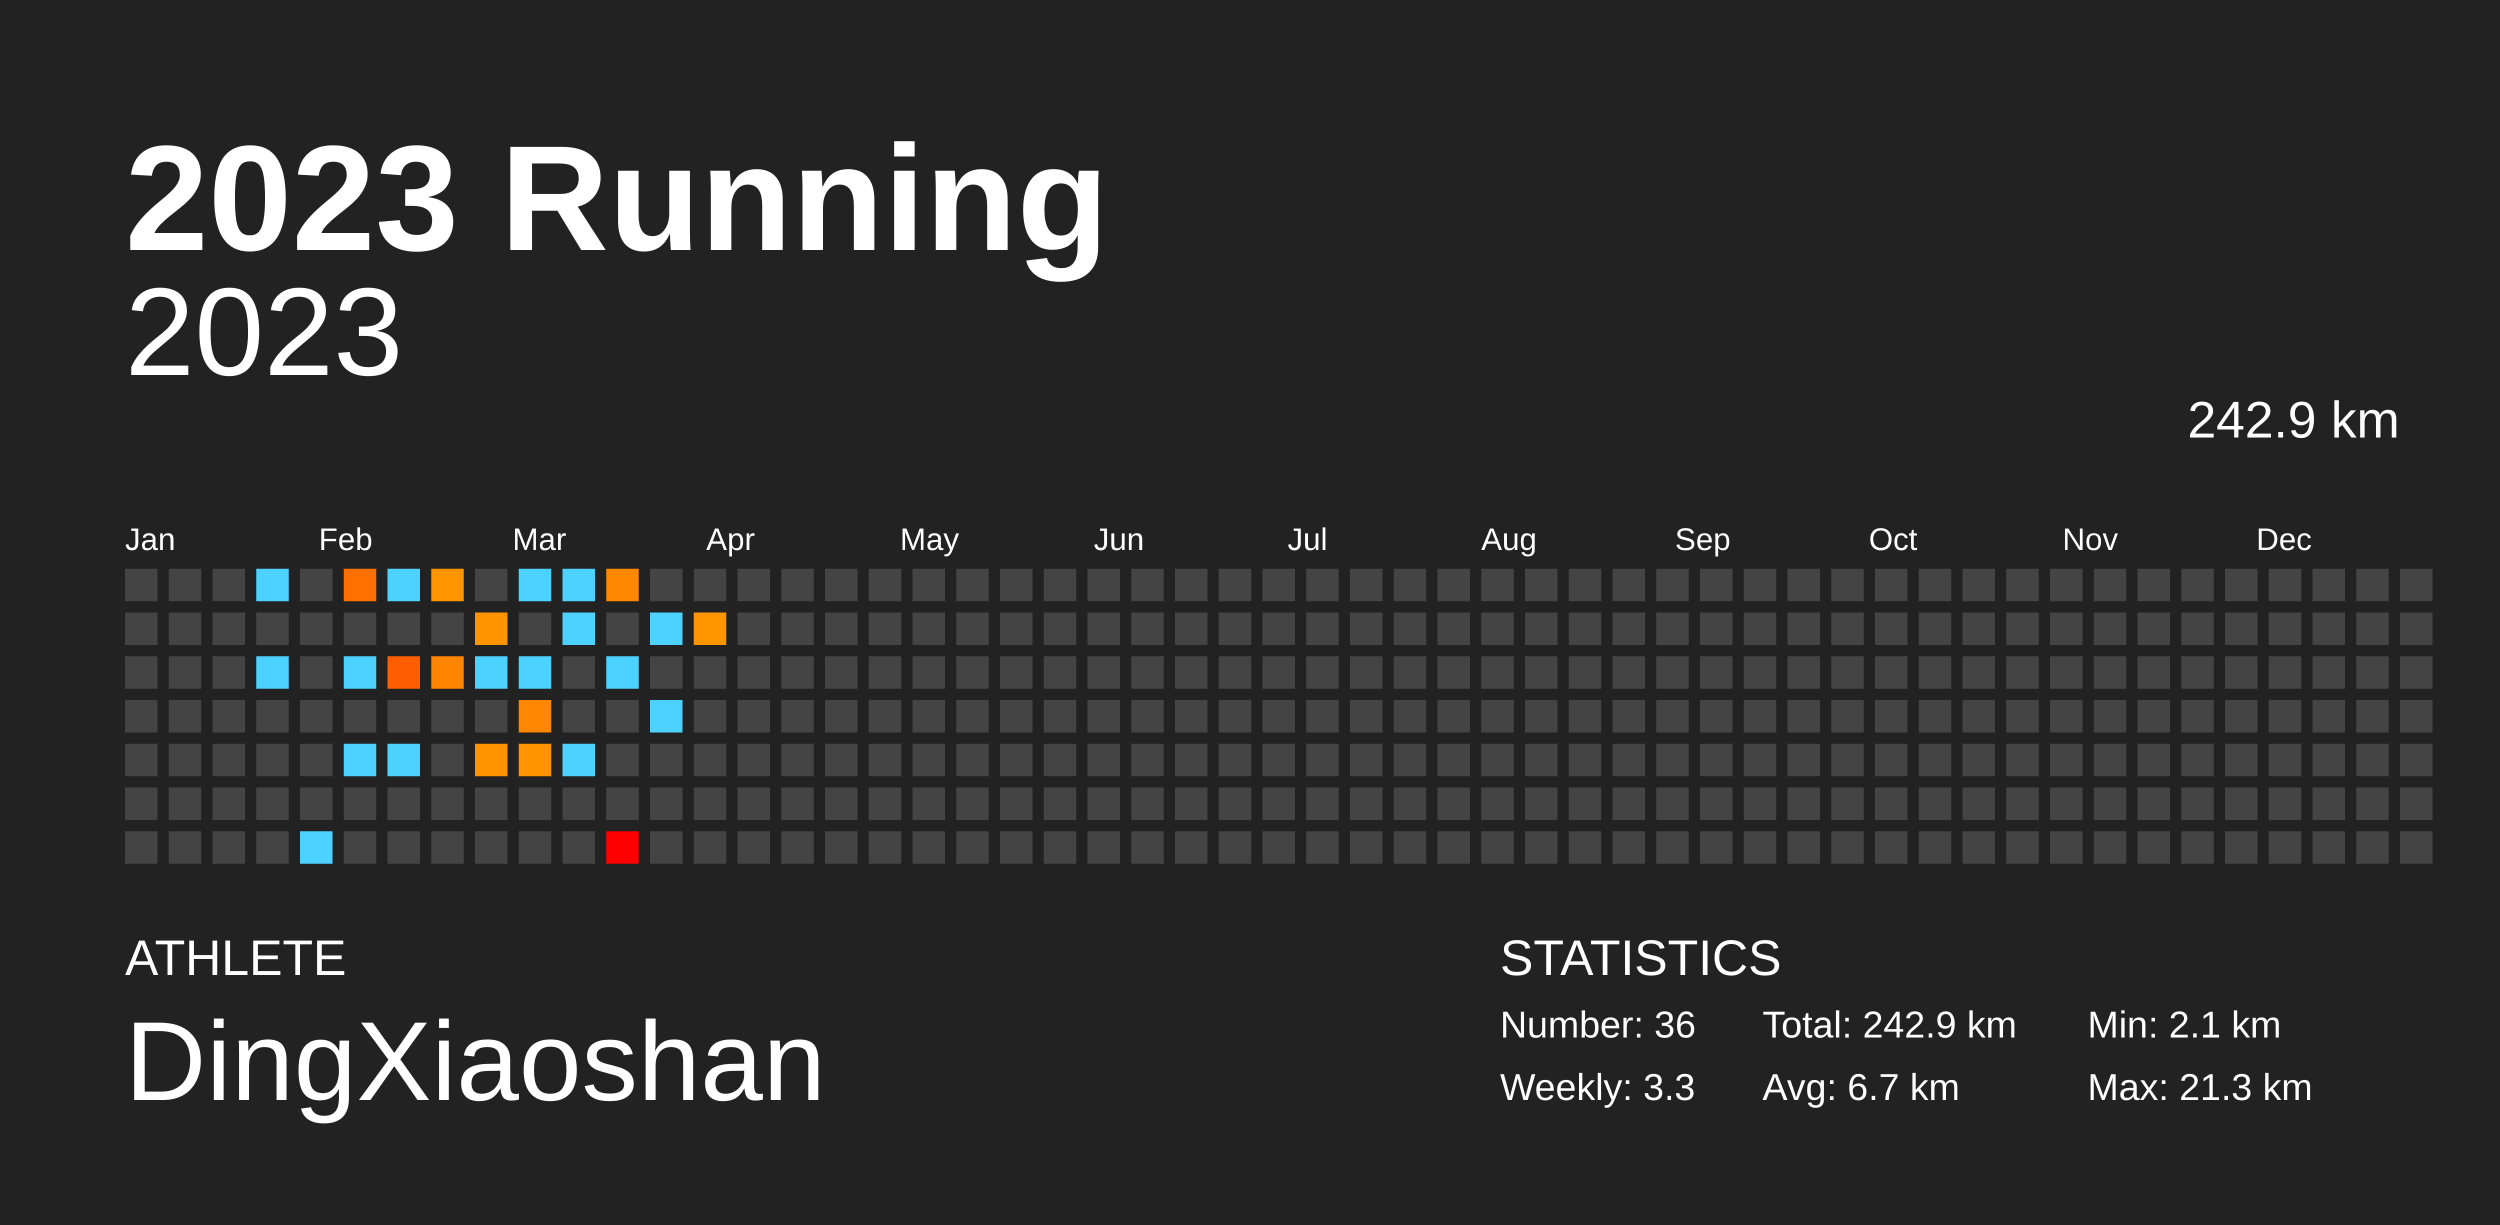
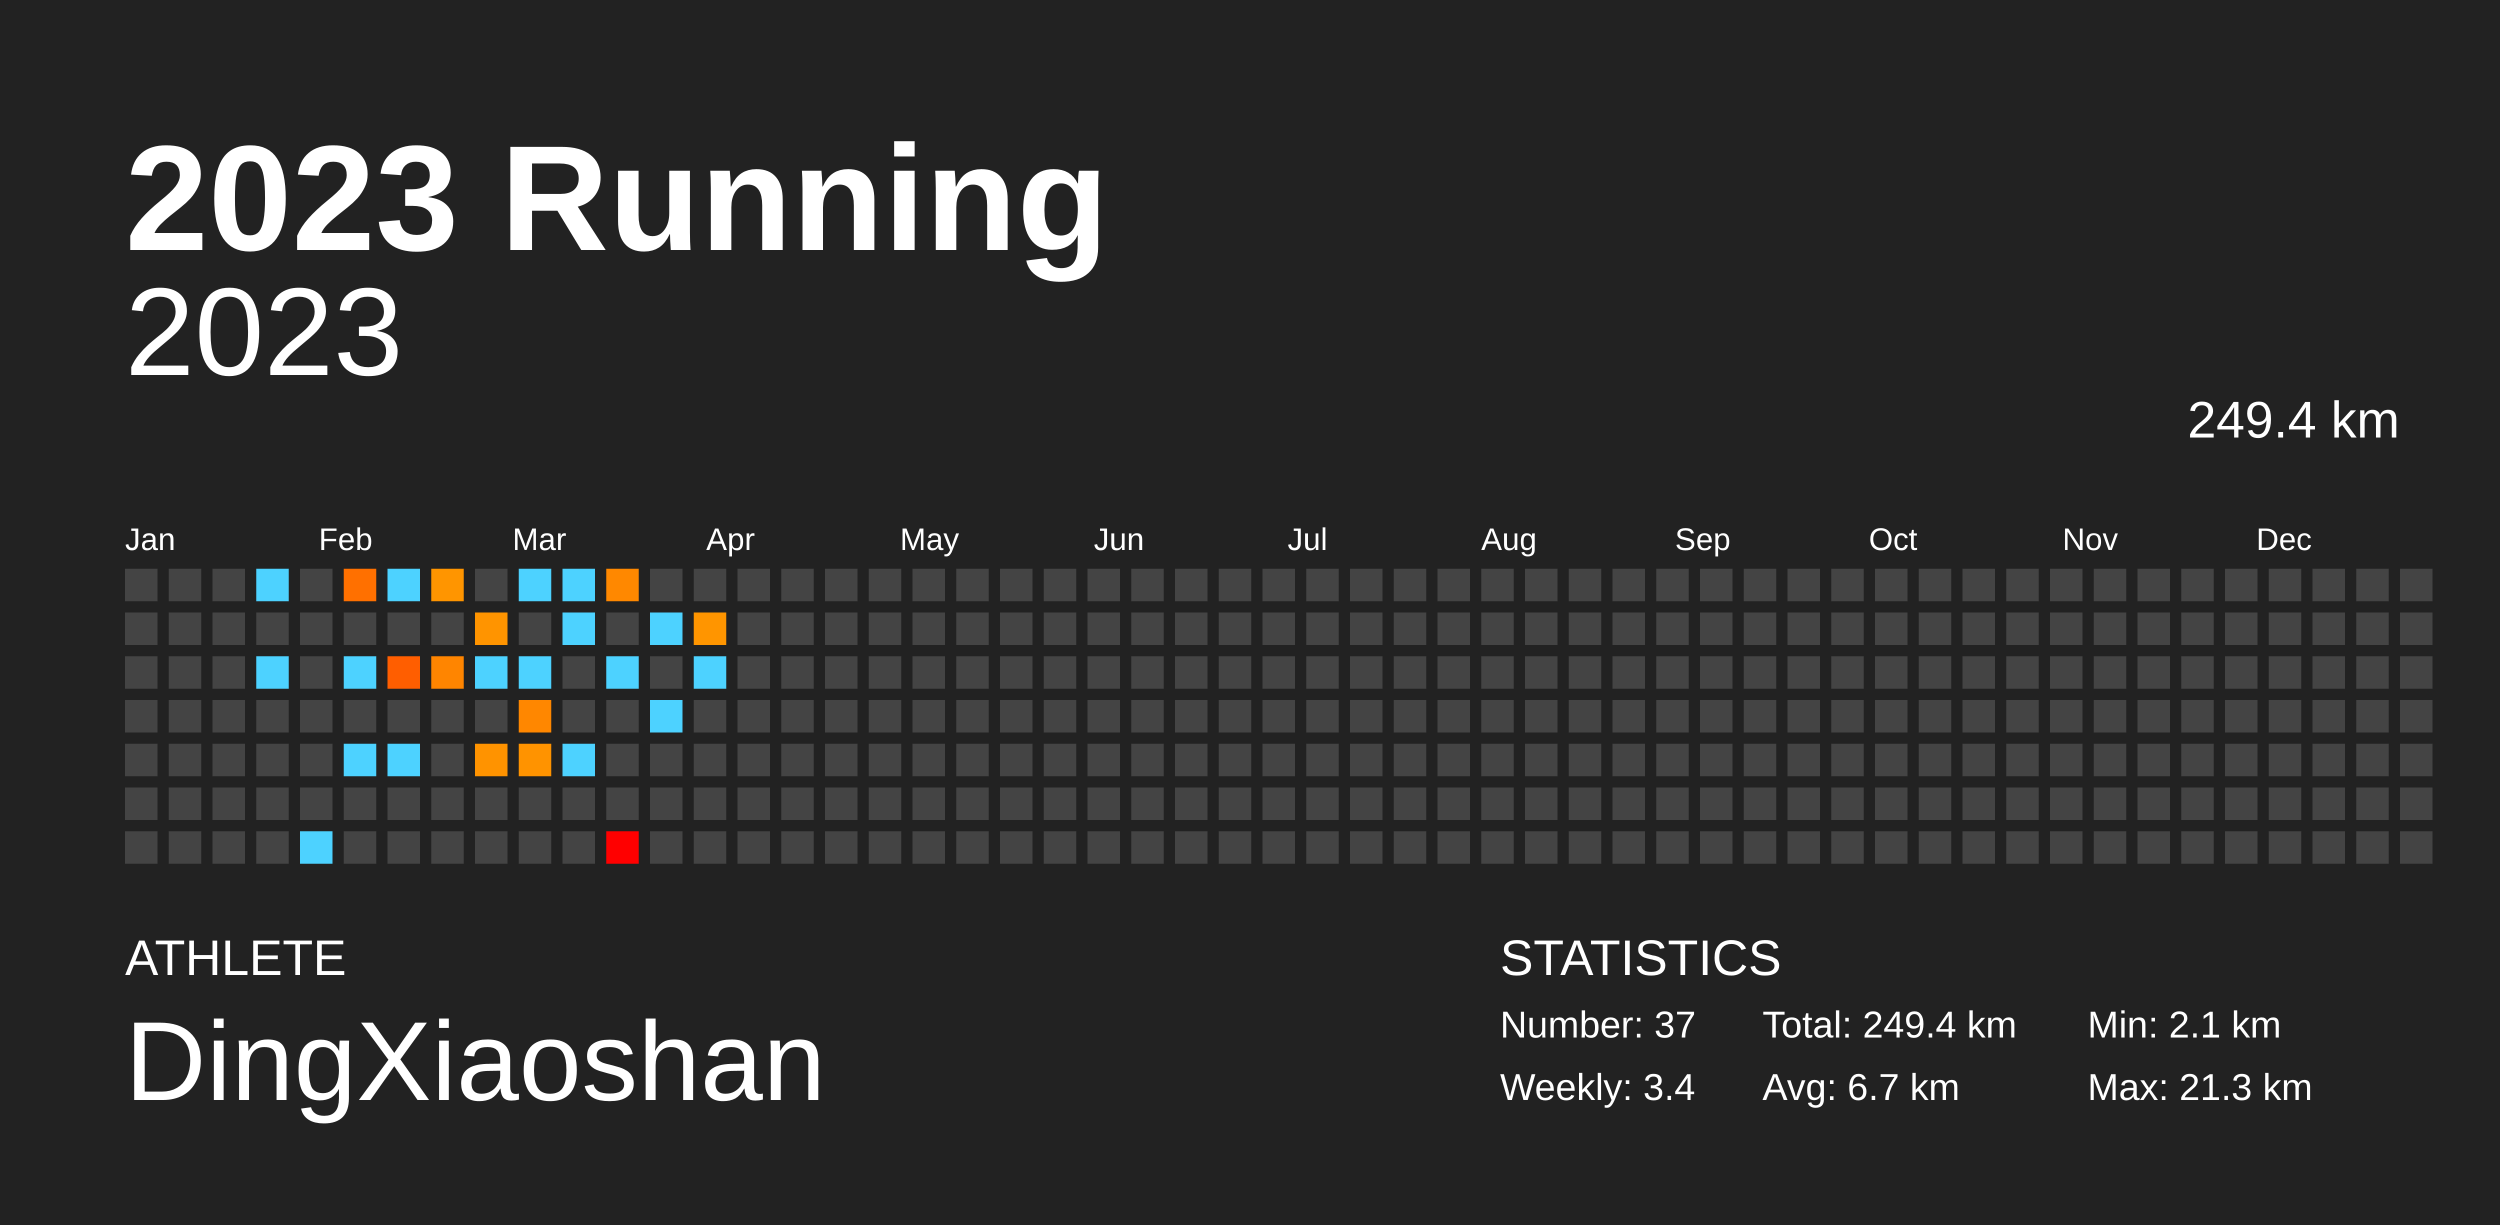
<svg xmlns="http://www.w3.org/2000/svg" baseProfile="full" height="98mm" version="1.1" viewBox="0,0,200,98" width="200mm">
  <defs />
  <rect fill="#222222" height="98" width="200" x="0" y="0" />
  <text fill="#FFFFFF" style="font-size:12px; font-family:Arial; font-weight:bold;" x="10" y="20">2023 Running</text>
  <text fill="#FFFFFF" style="font-size:4px; font-family:Arial" x="10" y="78">ATHLETE</text>
  <text fill="#FFFFFF" style="font-size:9px; font-family:Arial" x="10" y="88">DingXiaoshan</text>
  <text fill="#FFFFFF" style="font-size:4px; font-family:Arial" x="120" y="78">STATISTICS</text>
-   <text fill="#FFFFFF" style="font-size:3px; font-family:Arial" x="120" y="83">Number: 36</text>
-   <text fill="#FFFFFF" style="font-size:3px; font-family:Arial" x="120" y="88">Weekly: 3.3</text>
-   <text fill="#FFFFFF" style="font-size:3px; font-family:Arial" x="141" y="83">Total: 242.9 km</text>
+   <text fill="#FFFFFF" style="font-size:3px; font-family:Arial" x="120" y="83">Number: 37</text>
+   <text fill="#FFFFFF" style="font-size:3px; font-family:Arial" x="120" y="88">Weekly: 3.4</text>
+   <text fill="#FFFFFF" style="font-size:3px; font-family:Arial" x="141" y="83">Total: 249.4 km</text>
  <text fill="#FFFFFF" style="font-size:3px; font-family:Arial" x="141" y="88">Avg: 6.7 km</text>
  <text fill="#FFFFFF" style="font-size:3px; font-family:Arial" x="167" y="83">Min: 2.1 km</text>
  <text fill="#FFFFFF" style="font-size:3px; font-family:Arial" x="167" y="88">Max: 21.3 km</text>
  <text alignment-baseline="hanging" fill="#FFFFFF" style="font-size:10.0px; font-family:Arial;" x="10" y="30">2023</text>
-   <text alignment-baseline="hanging" fill="#FFFFFF" style="font-size:4.125px; font-family:Arial;" x="175" y="35">242.9 km</text>
+   <text alignment-baseline="hanging" fill="#FFFFFF" style="font-size:4.125px; font-family:Arial;" x="175" y="35">249.4 km</text>
  <text fill="#FFFFFF" style="font-size:2.5px; font-family:Arial" x="10.0" y="44">Jan</text>
  <text fill="#FFFFFF" style="font-size:2.5px; font-family:Arial" x="25.5" y="44">Feb</text>
  <text fill="#FFFFFF" style="font-size:2.5px; font-family:Arial" x="41.0" y="44">Mar</text>
  <text fill="#FFFFFF" style="font-size:2.5px; font-family:Arial" x="56.5" y="44">Apr</text>
  <text fill="#FFFFFF" style="font-size:2.5px; font-family:Arial" x="72.0" y="44">May</text>
  <text fill="#FFFFFF" style="font-size:2.5px; font-family:Arial" x="87.5" y="44">Jun</text>
  <text fill="#FFFFFF" style="font-size:2.5px; font-family:Arial" x="103.0" y="44">Jul</text>
  <text fill="#FFFFFF" style="font-size:2.5px; font-family:Arial" x="118.5" y="44">Aug</text>
  <text fill="#FFFFFF" style="font-size:2.5px; font-family:Arial" x="134.0" y="44">Sep</text>
  <text fill="#FFFFFF" style="font-size:2.5px; font-family:Arial" x="149.5" y="44">Oct</text>
  <text fill="#FFFFFF" style="font-size:2.5px; font-family:Arial" x="165.0" y="44">Nov</text>
  <text fill="#FFFFFF" style="font-size:2.5px; font-family:Arial" x="180.5" y="44">Dec</text>
  <rect fill="#444444" height="2.6" width="2.6" x="10.0" y="45.5" />
  <rect fill="#444444" height="2.6" width="2.6" x="10.0" y="49.0" />
  <rect fill="#444444" height="2.6" width="2.6" x="10.0" y="52.5" />
  <rect fill="#444444" height="2.6" width="2.6" x="10.0" y="56.0" />
  <rect fill="#444444" height="2.6" width="2.6" x="10.0" y="59.5" />
  <rect fill="#444444" height="2.6" width="2.6" x="10.0" y="63.0" />
  <rect fill="#444444" height="2.6" width="2.6" x="10.0" y="66.5" />
  <rect fill="#444444" height="2.6" width="2.6" x="13.5" y="45.5" />
  <rect fill="#444444" height="2.6" width="2.6" x="13.5" y="49.0" />
  <rect fill="#444444" height="2.6" width="2.6" x="13.5" y="52.5" />
  <rect fill="#444444" height="2.6" width="2.6" x="13.5" y="56.0" />
  <rect fill="#444444" height="2.6" width="2.6" x="13.5" y="59.5" />
  <rect fill="#444444" height="2.6" width="2.6" x="13.5" y="63.0" />
  <rect fill="#444444" height="2.6" width="2.6" x="13.5" y="66.5" />
  <rect fill="#444444" height="2.6" width="2.6" x="17.0" y="45.5" />
  <rect fill="#444444" height="2.6" width="2.6" x="17.0" y="49.0" />
  <rect fill="#444444" height="2.6" width="2.6" x="17.0" y="52.5" />
  <rect fill="#444444" height="2.6" width="2.6" x="17.0" y="56.0" />
  <rect fill="#444444" height="2.6" width="2.6" x="17.0" y="59.5" />
  <rect fill="#444444" height="2.6" width="2.6" x="17.0" y="63.0" />
  <rect fill="#444444" height="2.6" width="2.6" x="17.0" y="66.5" />
  <rect fill="#4dd2ff" height="2.6" width="2.6" x="20.5" y="45.5" />
  <rect fill="#444444" height="2.6" width="2.6" x="20.5" y="49.0" />
  <rect fill="#4dd2ff" height="2.6" width="2.6" x="20.5" y="52.5" />
  <rect fill="#444444" height="2.6" width="2.6" x="20.5" y="56.0" />
  <rect fill="#444444" height="2.6" width="2.6" x="20.5" y="59.5" />
  <rect fill="#444444" height="2.6" width="2.6" x="20.5" y="63.0" />
  <rect fill="#444444" height="2.6" width="2.6" x="20.5" y="66.5" />
  <rect fill="#444444" height="2.6" width="2.6" x="24.0" y="45.5" />
  <rect fill="#444444" height="2.6" width="2.6" x="24.0" y="49.0" />
  <rect fill="#444444" height="2.6" width="2.6" x="24.0" y="52.5" />
  <rect fill="#444444" height="2.6" width="2.6" x="24.0" y="56.0" />
  <rect fill="#444444" height="2.6" width="2.6" x="24.0" y="59.5" />
  <rect fill="#444444" height="2.6" width="2.6" x="24.0" y="63.0" />
  <rect fill="#4dd2ff" height="2.6" width="2.6" x="24.0" y="66.5" />
  <rect fill="#ff7000" height="2.6" width="2.6" x="27.5" y="45.5" />
  <rect fill="#444444" height="2.6" width="2.6" x="27.5" y="49.0" />
  <rect fill="#4dd2ff" height="2.6" width="2.6" x="27.5" y="52.5" />
  <rect fill="#444444" height="2.6" width="2.6" x="27.5" y="56.0" />
  <rect fill="#4dd2ff" height="2.6" width="2.6" x="27.5" y="59.5" />
  <rect fill="#444444" height="2.6" width="2.6" x="27.5" y="63.0" />
  <rect fill="#444444" height="2.6" width="2.6" x="27.5" y="66.5" />
  <rect fill="#4dd2ff" height="2.6" width="2.6" x="31.0" y="45.5" />
  <rect fill="#444444" height="2.6" width="2.6" x="31.0" y="49.0" />
  <rect fill="#ff5e00" height="2.6" width="2.6" x="31.0" y="52.5" />
  <rect fill="#444444" height="2.6" width="2.6" x="31.0" y="56.0" />
  <rect fill="#4dd2ff" height="2.6" width="2.6" x="31.0" y="59.5" />
  <rect fill="#444444" height="2.6" width="2.6" x="31.0" y="63.0" />
  <rect fill="#444444" height="2.6" width="2.6" x="31.0" y="66.5" />
  <rect fill="#ff9500" height="2.6" width="2.6" x="34.5" y="45.5" />
  <rect fill="#444444" height="2.6" width="2.6" x="34.5" y="49.0" />
  <rect fill="#ff8500" height="2.6" width="2.6" x="34.5" y="52.5" />
  <rect fill="#444444" height="2.6" width="2.6" x="34.5" y="56.0" />
  <rect fill="#444444" height="2.6" width="2.6" x="34.5" y="59.5" />
  <rect fill="#444444" height="2.6" width="2.6" x="34.5" y="63.0" />
  <rect fill="#444444" height="2.6" width="2.6" x="34.5" y="66.5" />
  <rect fill="#444444" height="2.6" width="2.6" x="38.0" y="45.5" />
  <rect fill="#ff9400" height="2.6" width="2.6" x="38.0" y="49.0" />
  <rect fill="#4dd2ff" height="2.6" width="2.6" x="38.0" y="52.5" />
  <rect fill="#444444" height="2.6" width="2.6" x="38.0" y="56.0" />
  <rect fill="#ff9300" height="2.6" width="2.6" x="38.0" y="59.5" />
  <rect fill="#444444" height="2.6" width="2.6" x="38.0" y="63.0" />
  <rect fill="#444444" height="2.6" width="2.6" x="38.0" y="66.5" />
  <rect fill="#4dd2ff" height="2.6" width="2.6" x="41.5" y="45.5" />
  <rect fill="#444444" height="2.6" width="2.6" x="41.5" y="49.0" />
  <rect fill="#4dd2ff" height="2.6" width="2.6" x="41.5" y="52.5" />
  <rect fill="#ff8700" height="2.6" width="2.6" x="41.5" y="56.0" />
  <rect fill="#ff9300" height="2.6" width="2.6" x="41.5" y="59.5" />
  <rect fill="#444444" height="2.6" width="2.6" x="41.5" y="63.0" />
  <rect fill="#444444" height="2.6" width="2.6" x="41.5" y="66.5" />
  <rect fill="#4dd2ff" height="2.6" width="2.6" x="45.0" y="45.5" />
  <rect fill="#4dd2ff" height="2.6" width="2.6" x="45.0" y="49.0" />
  <rect fill="#444444" height="2.6" width="2.6" x="45.0" y="52.5" />
  <rect fill="#444444" height="2.6" width="2.6" x="45.0" y="56.0" />
  <rect fill="#4dd2ff" height="2.6" width="2.6" x="45.0" y="59.5" />
  <rect fill="#444444" height="2.6" width="2.6" x="45.0" y="63.0" />
  <rect fill="#444444" height="2.6" width="2.6" x="45.0" y="66.5" />
  <rect fill="#ff8800" height="2.6" width="2.6" x="48.5" y="45.5" />
  <rect fill="#444444" height="2.6" width="2.6" x="48.5" y="49.0" />
  <rect fill="#4dd2ff" height="2.6" width="2.6" x="48.5" y="52.5" />
  <rect fill="#444444" height="2.6" width="2.6" x="48.5" y="56.0" />
  <rect fill="#444444" height="2.6" width="2.6" x="48.5" y="59.5" />
  <rect fill="#444444" height="2.6" width="2.6" x="48.5" y="63.0" />
  <rect fill="red" height="2.6" width="2.6" x="48.5" y="66.5" />
  <rect fill="#444444" height="2.6" width="2.6" x="52.0" y="45.5" />
  <rect fill="#4dd2ff" height="2.6" width="2.6" x="52.0" y="49.0" />
  <rect fill="#444444" height="2.6" width="2.6" x="52.0" y="52.5" />
  <rect fill="#4dd2ff" height="2.6" width="2.6" x="52.0" y="56.0" />
  <rect fill="#444444" height="2.6" width="2.6" x="52.0" y="59.5" />
  <rect fill="#444444" height="2.6" width="2.6" x="52.0" y="63.0" />
  <rect fill="#444444" height="2.6" width="2.6" x="52.0" y="66.5" />
  <rect fill="#444444" height="2.6" width="2.6" x="55.5" y="45.5" />
  <rect fill="#ff9500" height="2.6" width="2.6" x="55.5" y="49.0" />
-   <rect fill="#444444" height="2.6" width="2.6" x="55.5" y="52.5" />
+   <rect fill="#4dd2ff" height="2.6" width="2.6" x="55.5" y="52.5" />
  <rect fill="#444444" height="2.6" width="2.6" x="55.5" y="56.0" />
  <rect fill="#444444" height="2.6" width="2.6" x="55.5" y="59.5" />
  <rect fill="#444444" height="2.6" width="2.6" x="55.5" y="63.0" />
  <rect fill="#444444" height="2.6" width="2.6" x="55.5" y="66.5" />
  <rect fill="#444444" height="2.6" width="2.6" x="59.0" y="45.5" />
  <rect fill="#444444" height="2.6" width="2.6" x="59.0" y="49.0" />
  <rect fill="#444444" height="2.6" width="2.6" x="59.0" y="52.5" />
  <rect fill="#444444" height="2.6" width="2.6" x="59.0" y="56.0" />
  <rect fill="#444444" height="2.6" width="2.6" x="59.0" y="59.5" />
  <rect fill="#444444" height="2.6" width="2.6" x="59.0" y="63.0" />
  <rect fill="#444444" height="2.6" width="2.6" x="59.0" y="66.5" />
  <rect fill="#444444" height="2.6" width="2.6" x="62.5" y="45.5" />
  <rect fill="#444444" height="2.6" width="2.6" x="62.5" y="49.0" />
  <rect fill="#444444" height="2.6" width="2.6" x="62.5" y="52.5" />
  <rect fill="#444444" height="2.6" width="2.6" x="62.5" y="56.0" />
  <rect fill="#444444" height="2.6" width="2.6" x="62.5" y="59.5" />
  <rect fill="#444444" height="2.6" width="2.6" x="62.5" y="63.0" />
  <rect fill="#444444" height="2.6" width="2.6" x="62.5" y="66.5" />
  <rect fill="#444444" height="2.6" width="2.6" x="66.0" y="45.5" />
  <rect fill="#444444" height="2.6" width="2.6" x="66.0" y="49.0" />
  <rect fill="#444444" height="2.6" width="2.6" x="66.0" y="52.5" />
  <rect fill="#444444" height="2.6" width="2.6" x="66.0" y="56.0" />
  <rect fill="#444444" height="2.6" width="2.6" x="66.0" y="59.5" />
  <rect fill="#444444" height="2.6" width="2.6" x="66.0" y="63.0" />
  <rect fill="#444444" height="2.6" width="2.6" x="66.0" y="66.5" />
  <rect fill="#444444" height="2.6" width="2.6" x="69.5" y="45.5" />
  <rect fill="#444444" height="2.6" width="2.6" x="69.5" y="49.0" />
  <rect fill="#444444" height="2.6" width="2.6" x="69.5" y="52.5" />
  <rect fill="#444444" height="2.6" width="2.6" x="69.5" y="56.0" />
  <rect fill="#444444" height="2.6" width="2.6" x="69.5" y="59.5" />
  <rect fill="#444444" height="2.6" width="2.6" x="69.5" y="63.0" />
  <rect fill="#444444" height="2.6" width="2.6" x="69.5" y="66.5" />
  <rect fill="#444444" height="2.6" width="2.6" x="73.0" y="45.5" />
  <rect fill="#444444" height="2.6" width="2.6" x="73.0" y="49.0" />
  <rect fill="#444444" height="2.6" width="2.6" x="73.0" y="52.5" />
  <rect fill="#444444" height="2.6" width="2.6" x="73.0" y="56.0" />
  <rect fill="#444444" height="2.6" width="2.6" x="73.0" y="59.5" />
  <rect fill="#444444" height="2.6" width="2.6" x="73.0" y="63.0" />
  <rect fill="#444444" height="2.6" width="2.6" x="73.0" y="66.5" />
  <rect fill="#444444" height="2.6" width="2.6" x="76.5" y="45.5" />
  <rect fill="#444444" height="2.6" width="2.6" x="76.5" y="49.0" />
  <rect fill="#444444" height="2.6" width="2.6" x="76.5" y="52.5" />
  <rect fill="#444444" height="2.6" width="2.6" x="76.5" y="56.0" />
  <rect fill="#444444" height="2.6" width="2.6" x="76.5" y="59.5" />
  <rect fill="#444444" height="2.6" width="2.6" x="76.5" y="63.0" />
  <rect fill="#444444" height="2.6" width="2.6" x="76.5" y="66.5" />
  <rect fill="#444444" height="2.6" width="2.6" x="80.0" y="45.5" />
  <rect fill="#444444" height="2.6" width="2.6" x="80.0" y="49.0" />
  <rect fill="#444444" height="2.6" width="2.6" x="80.0" y="52.5" />
  <rect fill="#444444" height="2.6" width="2.6" x="80.0" y="56.0" />
  <rect fill="#444444" height="2.6" width="2.6" x="80.0" y="59.5" />
  <rect fill="#444444" height="2.6" width="2.6" x="80.0" y="63.0" />
  <rect fill="#444444" height="2.6" width="2.6" x="80.0" y="66.5" />
  <rect fill="#444444" height="2.6" width="2.6" x="83.5" y="45.5" />
  <rect fill="#444444" height="2.6" width="2.6" x="83.5" y="49.0" />
  <rect fill="#444444" height="2.6" width="2.6" x="83.5" y="52.5" />
  <rect fill="#444444" height="2.6" width="2.6" x="83.5" y="56.0" />
  <rect fill="#444444" height="2.6" width="2.6" x="83.5" y="59.5" />
  <rect fill="#444444" height="2.6" width="2.6" x="83.5" y="63.0" />
  <rect fill="#444444" height="2.6" width="2.6" x="83.5" y="66.5" />
  <rect fill="#444444" height="2.6" width="2.6" x="87.0" y="45.5" />
  <rect fill="#444444" height="2.6" width="2.6" x="87.0" y="49.0" />
  <rect fill="#444444" height="2.6" width="2.6" x="87.0" y="52.5" />
  <rect fill="#444444" height="2.6" width="2.6" x="87.0" y="56.0" />
  <rect fill="#444444" height="2.6" width="2.6" x="87.0" y="59.5" />
  <rect fill="#444444" height="2.6" width="2.6" x="87.0" y="63.0" />
  <rect fill="#444444" height="2.6" width="2.6" x="87.0" y="66.5" />
  <rect fill="#444444" height="2.6" width="2.6" x="90.5" y="45.5" />
  <rect fill="#444444" height="2.6" width="2.6" x="90.5" y="49.0" />
  <rect fill="#444444" height="2.6" width="2.6" x="90.5" y="52.5" />
  <rect fill="#444444" height="2.6" width="2.6" x="90.5" y="56.0" />
  <rect fill="#444444" height="2.6" width="2.6" x="90.5" y="59.5" />
  <rect fill="#444444" height="2.6" width="2.6" x="90.5" y="63.0" />
  <rect fill="#444444" height="2.6" width="2.6" x="90.5" y="66.5" />
  <rect fill="#444444" height="2.6" width="2.6" x="94.0" y="45.5" />
  <rect fill="#444444" height="2.6" width="2.6" x="94.0" y="49.0" />
  <rect fill="#444444" height="2.6" width="2.6" x="94.0" y="52.5" />
  <rect fill="#444444" height="2.6" width="2.6" x="94.0" y="56.0" />
  <rect fill="#444444" height="2.6" width="2.6" x="94.0" y="59.5" />
  <rect fill="#444444" height="2.6" width="2.6" x="94.0" y="63.0" />
  <rect fill="#444444" height="2.6" width="2.6" x="94.0" y="66.5" />
  <rect fill="#444444" height="2.6" width="2.6" x="97.5" y="45.5" />
  <rect fill="#444444" height="2.6" width="2.6" x="97.5" y="49.0" />
  <rect fill="#444444" height="2.6" width="2.6" x="97.5" y="52.5" />
  <rect fill="#444444" height="2.6" width="2.6" x="97.5" y="56.0" />
  <rect fill="#444444" height="2.6" width="2.6" x="97.5" y="59.5" />
  <rect fill="#444444" height="2.6" width="2.6" x="97.5" y="63.0" />
  <rect fill="#444444" height="2.6" width="2.6" x="97.5" y="66.5" />
  <rect fill="#444444" height="2.6" width="2.6" x="101.0" y="45.5" />
  <rect fill="#444444" height="2.6" width="2.6" x="101.0" y="49.0" />
  <rect fill="#444444" height="2.6" width="2.6" x="101.0" y="52.5" />
  <rect fill="#444444" height="2.6" width="2.6" x="101.0" y="56.0" />
  <rect fill="#444444" height="2.6" width="2.6" x="101.0" y="59.5" />
  <rect fill="#444444" height="2.6" width="2.6" x="101.0" y="63.0" />
  <rect fill="#444444" height="2.6" width="2.6" x="101.0" y="66.5" />
  <rect fill="#444444" height="2.6" width="2.6" x="104.5" y="45.5" />
  <rect fill="#444444" height="2.6" width="2.6" x="104.5" y="49.0" />
  <rect fill="#444444" height="2.6" width="2.6" x="104.5" y="52.5" />
  <rect fill="#444444" height="2.6" width="2.6" x="104.5" y="56.0" />
  <rect fill="#444444" height="2.6" width="2.6" x="104.5" y="59.5" />
  <rect fill="#444444" height="2.6" width="2.6" x="104.5" y="63.0" />
  <rect fill="#444444" height="2.6" width="2.6" x="104.5" y="66.5" />
  <rect fill="#444444" height="2.6" width="2.6" x="108.0" y="45.5" />
  <rect fill="#444444" height="2.6" width="2.6" x="108.0" y="49.0" />
  <rect fill="#444444" height="2.6" width="2.6" x="108.0" y="52.5" />
  <rect fill="#444444" height="2.6" width="2.6" x="108.0" y="56.0" />
  <rect fill="#444444" height="2.6" width="2.6" x="108.0" y="59.5" />
  <rect fill="#444444" height="2.6" width="2.6" x="108.0" y="63.0" />
  <rect fill="#444444" height="2.6" width="2.6" x="108.0" y="66.5" />
  <rect fill="#444444" height="2.6" width="2.6" x="111.5" y="45.5" />
  <rect fill="#444444" height="2.6" width="2.6" x="111.5" y="49.0" />
  <rect fill="#444444" height="2.6" width="2.6" x="111.5" y="52.5" />
  <rect fill="#444444" height="2.6" width="2.6" x="111.5" y="56.0" />
  <rect fill="#444444" height="2.6" width="2.6" x="111.5" y="59.5" />
  <rect fill="#444444" height="2.6" width="2.6" x="111.5" y="63.0" />
  <rect fill="#444444" height="2.6" width="2.6" x="111.5" y="66.5" />
  <rect fill="#444444" height="2.6" width="2.6" x="115.0" y="45.5" />
  <rect fill="#444444" height="2.6" width="2.6" x="115.0" y="49.0" />
  <rect fill="#444444" height="2.6" width="2.6" x="115.0" y="52.5" />
  <rect fill="#444444" height="2.6" width="2.6" x="115.0" y="56.0" />
  <rect fill="#444444" height="2.6" width="2.6" x="115.0" y="59.5" />
  <rect fill="#444444" height="2.6" width="2.6" x="115.0" y="63.0" />
  <rect fill="#444444" height="2.6" width="2.6" x="115.0" y="66.5" />
  <rect fill="#444444" height="2.6" width="2.6" x="118.5" y="45.5" />
  <rect fill="#444444" height="2.6" width="2.6" x="118.5" y="49.0" />
  <rect fill="#444444" height="2.6" width="2.6" x="118.5" y="52.5" />
  <rect fill="#444444" height="2.6" width="2.6" x="118.5" y="56.0" />
  <rect fill="#444444" height="2.6" width="2.6" x="118.5" y="59.5" />
  <rect fill="#444444" height="2.6" width="2.6" x="118.5" y="63.0" />
  <rect fill="#444444" height="2.6" width="2.6" x="118.5" y="66.5" />
  <rect fill="#444444" height="2.6" width="2.6" x="122.0" y="45.5" />
  <rect fill="#444444" height="2.6" width="2.6" x="122.0" y="49.0" />
  <rect fill="#444444" height="2.6" width="2.6" x="122.0" y="52.5" />
  <rect fill="#444444" height="2.6" width="2.6" x="122.0" y="56.0" />
  <rect fill="#444444" height="2.6" width="2.6" x="122.0" y="59.5" />
  <rect fill="#444444" height="2.6" width="2.6" x="122.0" y="63.0" />
  <rect fill="#444444" height="2.6" width="2.6" x="122.0" y="66.5" />
  <rect fill="#444444" height="2.6" width="2.6" x="125.5" y="45.5" />
  <rect fill="#444444" height="2.6" width="2.6" x="125.5" y="49.0" />
  <rect fill="#444444" height="2.6" width="2.6" x="125.5" y="52.5" />
  <rect fill="#444444" height="2.6" width="2.6" x="125.5" y="56.0" />
  <rect fill="#444444" height="2.6" width="2.6" x="125.5" y="59.5" />
  <rect fill="#444444" height="2.6" width="2.6" x="125.5" y="63.0" />
  <rect fill="#444444" height="2.6" width="2.6" x="125.5" y="66.5" />
  <rect fill="#444444" height="2.6" width="2.6" x="129.0" y="45.5" />
  <rect fill="#444444" height="2.6" width="2.6" x="129.0" y="49.0" />
  <rect fill="#444444" height="2.6" width="2.6" x="129.0" y="52.5" />
  <rect fill="#444444" height="2.6" width="2.6" x="129.0" y="56.0" />
  <rect fill="#444444" height="2.6" width="2.6" x="129.0" y="59.5" />
  <rect fill="#444444" height="2.6" width="2.6" x="129.0" y="63.0" />
  <rect fill="#444444" height="2.6" width="2.6" x="129.0" y="66.5" />
  <rect fill="#444444" height="2.6" width="2.6" x="132.5" y="45.5" />
  <rect fill="#444444" height="2.6" width="2.6" x="132.5" y="49.0" />
  <rect fill="#444444" height="2.6" width="2.6" x="132.5" y="52.5" />
  <rect fill="#444444" height="2.6" width="2.6" x="132.5" y="56.0" />
  <rect fill="#444444" height="2.6" width="2.6" x="132.5" y="59.5" />
  <rect fill="#444444" height="2.6" width="2.6" x="132.5" y="63.0" />
  <rect fill="#444444" height="2.6" width="2.6" x="132.5" y="66.5" />
  <rect fill="#444444" height="2.6" width="2.6" x="136.0" y="45.5" />
  <rect fill="#444444" height="2.6" width="2.6" x="136.0" y="49.0" />
  <rect fill="#444444" height="2.6" width="2.6" x="136.0" y="52.5" />
  <rect fill="#444444" height="2.6" width="2.6" x="136.0" y="56.0" />
  <rect fill="#444444" height="2.6" width="2.6" x="136.0" y="59.5" />
  <rect fill="#444444" height="2.6" width="2.6" x="136.0" y="63.0" />
  <rect fill="#444444" height="2.6" width="2.6" x="136.0" y="66.5" />
  <rect fill="#444444" height="2.6" width="2.6" x="139.5" y="45.5" />
  <rect fill="#444444" height="2.6" width="2.6" x="139.5" y="49.0" />
  <rect fill="#444444" height="2.6" width="2.6" x="139.5" y="52.5" />
  <rect fill="#444444" height="2.6" width="2.6" x="139.5" y="56.0" />
  <rect fill="#444444" height="2.6" width="2.6" x="139.5" y="59.5" />
  <rect fill="#444444" height="2.6" width="2.6" x="139.5" y="63.0" />
  <rect fill="#444444" height="2.6" width="2.6" x="139.5" y="66.5" />
  <rect fill="#444444" height="2.6" width="2.6" x="143.0" y="45.5" />
  <rect fill="#444444" height="2.6" width="2.6" x="143.0" y="49.0" />
  <rect fill="#444444" height="2.6" width="2.6" x="143.0" y="52.5" />
  <rect fill="#444444" height="2.6" width="2.6" x="143.0" y="56.0" />
  <rect fill="#444444" height="2.6" width="2.6" x="143.0" y="59.5" />
  <rect fill="#444444" height="2.6" width="2.6" x="143.0" y="63.0" />
  <rect fill="#444444" height="2.6" width="2.6" x="143.0" y="66.5" />
  <rect fill="#444444" height="2.6" width="2.6" x="146.5" y="45.5" />
  <rect fill="#444444" height="2.6" width="2.6" x="146.5" y="49.0" />
  <rect fill="#444444" height="2.6" width="2.6" x="146.5" y="52.5" />
  <rect fill="#444444" height="2.6" width="2.6" x="146.5" y="56.0" />
  <rect fill="#444444" height="2.6" width="2.6" x="146.5" y="59.5" />
  <rect fill="#444444" height="2.6" width="2.6" x="146.5" y="63.0" />
  <rect fill="#444444" height="2.6" width="2.6" x="146.5" y="66.5" />
  <rect fill="#444444" height="2.6" width="2.6" x="150.0" y="45.5" />
  <rect fill="#444444" height="2.6" width="2.6" x="150.0" y="49.0" />
  <rect fill="#444444" height="2.6" width="2.6" x="150.0" y="52.5" />
  <rect fill="#444444" height="2.6" width="2.6" x="150.0" y="56.0" />
  <rect fill="#444444" height="2.6" width="2.6" x="150.0" y="59.5" />
  <rect fill="#444444" height="2.6" width="2.6" x="150.0" y="63.0" />
  <rect fill="#444444" height="2.6" width="2.6" x="150.0" y="66.5" />
  <rect fill="#444444" height="2.6" width="2.6" x="153.5" y="45.5" />
  <rect fill="#444444" height="2.6" width="2.6" x="153.5" y="49.0" />
  <rect fill="#444444" height="2.6" width="2.6" x="153.5" y="52.5" />
  <rect fill="#444444" height="2.6" width="2.6" x="153.5" y="56.0" />
  <rect fill="#444444" height="2.6" width="2.6" x="153.5" y="59.5" />
  <rect fill="#444444" height="2.6" width="2.6" x="153.5" y="63.0" />
  <rect fill="#444444" height="2.6" width="2.6" x="153.5" y="66.5" />
  <rect fill="#444444" height="2.6" width="2.6" x="157.0" y="45.5" />
  <rect fill="#444444" height="2.6" width="2.6" x="157.0" y="49.0" />
  <rect fill="#444444" height="2.6" width="2.6" x="157.0" y="52.5" />
  <rect fill="#444444" height="2.6" width="2.6" x="157.0" y="56.0" />
  <rect fill="#444444" height="2.6" width="2.6" x="157.0" y="59.5" />
  <rect fill="#444444" height="2.6" width="2.6" x="157.0" y="63.0" />
  <rect fill="#444444" height="2.6" width="2.6" x="157.0" y="66.5" />
  <rect fill="#444444" height="2.6" width="2.6" x="160.5" y="45.5" />
  <rect fill="#444444" height="2.6" width="2.6" x="160.5" y="49.0" />
  <rect fill="#444444" height="2.6" width="2.6" x="160.5" y="52.5" />
  <rect fill="#444444" height="2.6" width="2.6" x="160.5" y="56.0" />
  <rect fill="#444444" height="2.6" width="2.6" x="160.5" y="59.5" />
  <rect fill="#444444" height="2.6" width="2.6" x="160.5" y="63.0" />
  <rect fill="#444444" height="2.6" width="2.6" x="160.5" y="66.5" />
  <rect fill="#444444" height="2.6" width="2.6" x="164.0" y="45.5" />
  <rect fill="#444444" height="2.6" width="2.6" x="164.0" y="49.0" />
  <rect fill="#444444" height="2.6" width="2.6" x="164.0" y="52.5" />
  <rect fill="#444444" height="2.6" width="2.6" x="164.0" y="56.0" />
  <rect fill="#444444" height="2.6" width="2.6" x="164.0" y="59.5" />
  <rect fill="#444444" height="2.6" width="2.6" x="164.0" y="63.0" />
  <rect fill="#444444" height="2.6" width="2.6" x="164.0" y="66.5" />
  <rect fill="#444444" height="2.6" width="2.6" x="167.5" y="45.5" />
  <rect fill="#444444" height="2.6" width="2.6" x="167.5" y="49.0" />
  <rect fill="#444444" height="2.6" width="2.6" x="167.5" y="52.5" />
  <rect fill="#444444" height="2.6" width="2.6" x="167.5" y="56.0" />
  <rect fill="#444444" height="2.6" width="2.6" x="167.5" y="59.5" />
  <rect fill="#444444" height="2.6" width="2.6" x="167.5" y="63.0" />
  <rect fill="#444444" height="2.6" width="2.6" x="167.5" y="66.5" />
  <rect fill="#444444" height="2.6" width="2.6" x="171.0" y="45.5" />
  <rect fill="#444444" height="2.6" width="2.6" x="171.0" y="49.0" />
  <rect fill="#444444" height="2.6" width="2.6" x="171.0" y="52.5" />
  <rect fill="#444444" height="2.6" width="2.6" x="171.0" y="56.0" />
  <rect fill="#444444" height="2.6" width="2.6" x="171.0" y="59.5" />
  <rect fill="#444444" height="2.6" width="2.6" x="171.0" y="63.0" />
  <rect fill="#444444" height="2.6" width="2.6" x="171.0" y="66.5" />
  <rect fill="#444444" height="2.6" width="2.6" x="174.5" y="45.5" />
  <rect fill="#444444" height="2.6" width="2.6" x="174.5" y="49.0" />
  <rect fill="#444444" height="2.6" width="2.6" x="174.5" y="52.5" />
  <rect fill="#444444" height="2.6" width="2.6" x="174.5" y="56.0" />
  <rect fill="#444444" height="2.6" width="2.6" x="174.5" y="59.5" />
  <rect fill="#444444" height="2.6" width="2.6" x="174.5" y="63.0" />
  <rect fill="#444444" height="2.6" width="2.6" x="174.5" y="66.5" />
  <rect fill="#444444" height="2.6" width="2.6" x="178.0" y="45.5" />
  <rect fill="#444444" height="2.6" width="2.6" x="178.0" y="49.0" />
  <rect fill="#444444" height="2.6" width="2.6" x="178.0" y="52.5" />
  <rect fill="#444444" height="2.6" width="2.6" x="178.0" y="56.0" />
  <rect fill="#444444" height="2.6" width="2.6" x="178.0" y="59.5" />
  <rect fill="#444444" height="2.6" width="2.6" x="178.0" y="63.0" />
  <rect fill="#444444" height="2.6" width="2.6" x="178.0" y="66.5" />
  <rect fill="#444444" height="2.6" width="2.6" x="181.5" y="45.5" />
  <rect fill="#444444" height="2.6" width="2.6" x="181.5" y="49.0" />
  <rect fill="#444444" height="2.6" width="2.6" x="181.5" y="52.5" />
  <rect fill="#444444" height="2.6" width="2.6" x="181.5" y="56.0" />
  <rect fill="#444444" height="2.6" width="2.6" x="181.5" y="59.5" />
  <rect fill="#444444" height="2.6" width="2.6" x="181.5" y="63.0" />
  <rect fill="#444444" height="2.6" width="2.6" x="181.5" y="66.5" />
  <rect fill="#444444" height="2.6" width="2.6" x="185.0" y="45.5" />
  <rect fill="#444444" height="2.6" width="2.6" x="185.0" y="49.0" />
  <rect fill="#444444" height="2.6" width="2.6" x="185.0" y="52.5" />
  <rect fill="#444444" height="2.6" width="2.6" x="185.0" y="56.0" />
  <rect fill="#444444" height="2.6" width="2.6" x="185.0" y="59.5" />
  <rect fill="#444444" height="2.6" width="2.6" x="185.0" y="63.0" />
  <rect fill="#444444" height="2.6" width="2.6" x="185.0" y="66.5" />
  <rect fill="#444444" height="2.6" width="2.6" x="188.5" y="45.5" />
  <rect fill="#444444" height="2.6" width="2.6" x="188.5" y="49.0" />
  <rect fill="#444444" height="2.6" width="2.6" x="188.5" y="52.5" />
  <rect fill="#444444" height="2.6" width="2.6" x="188.5" y="56.0" />
  <rect fill="#444444" height="2.6" width="2.6" x="188.5" y="59.5" />
  <rect fill="#444444" height="2.6" width="2.6" x="188.5" y="63.0" />
  <rect fill="#444444" height="2.6" width="2.6" x="188.5" y="66.5" />
  <rect fill="#444444" height="2.6" width="2.6" x="192.0" y="45.5" />
  <rect fill="#444444" height="2.6" width="2.6" x="192.0" y="49.0" />
  <rect fill="#444444" height="2.6" width="2.6" x="192.0" y="52.5" />
  <rect fill="#444444" height="2.6" width="2.6" x="192.0" y="56.0" />
  <rect fill="#444444" height="2.6" width="2.6" x="192.0" y="59.5" />
  <rect fill="#444444" height="2.6" width="2.6" x="192.0" y="63.0" />
  <rect fill="#444444" height="2.6" width="2.6" x="192.0" y="66.5" />
</svg>
